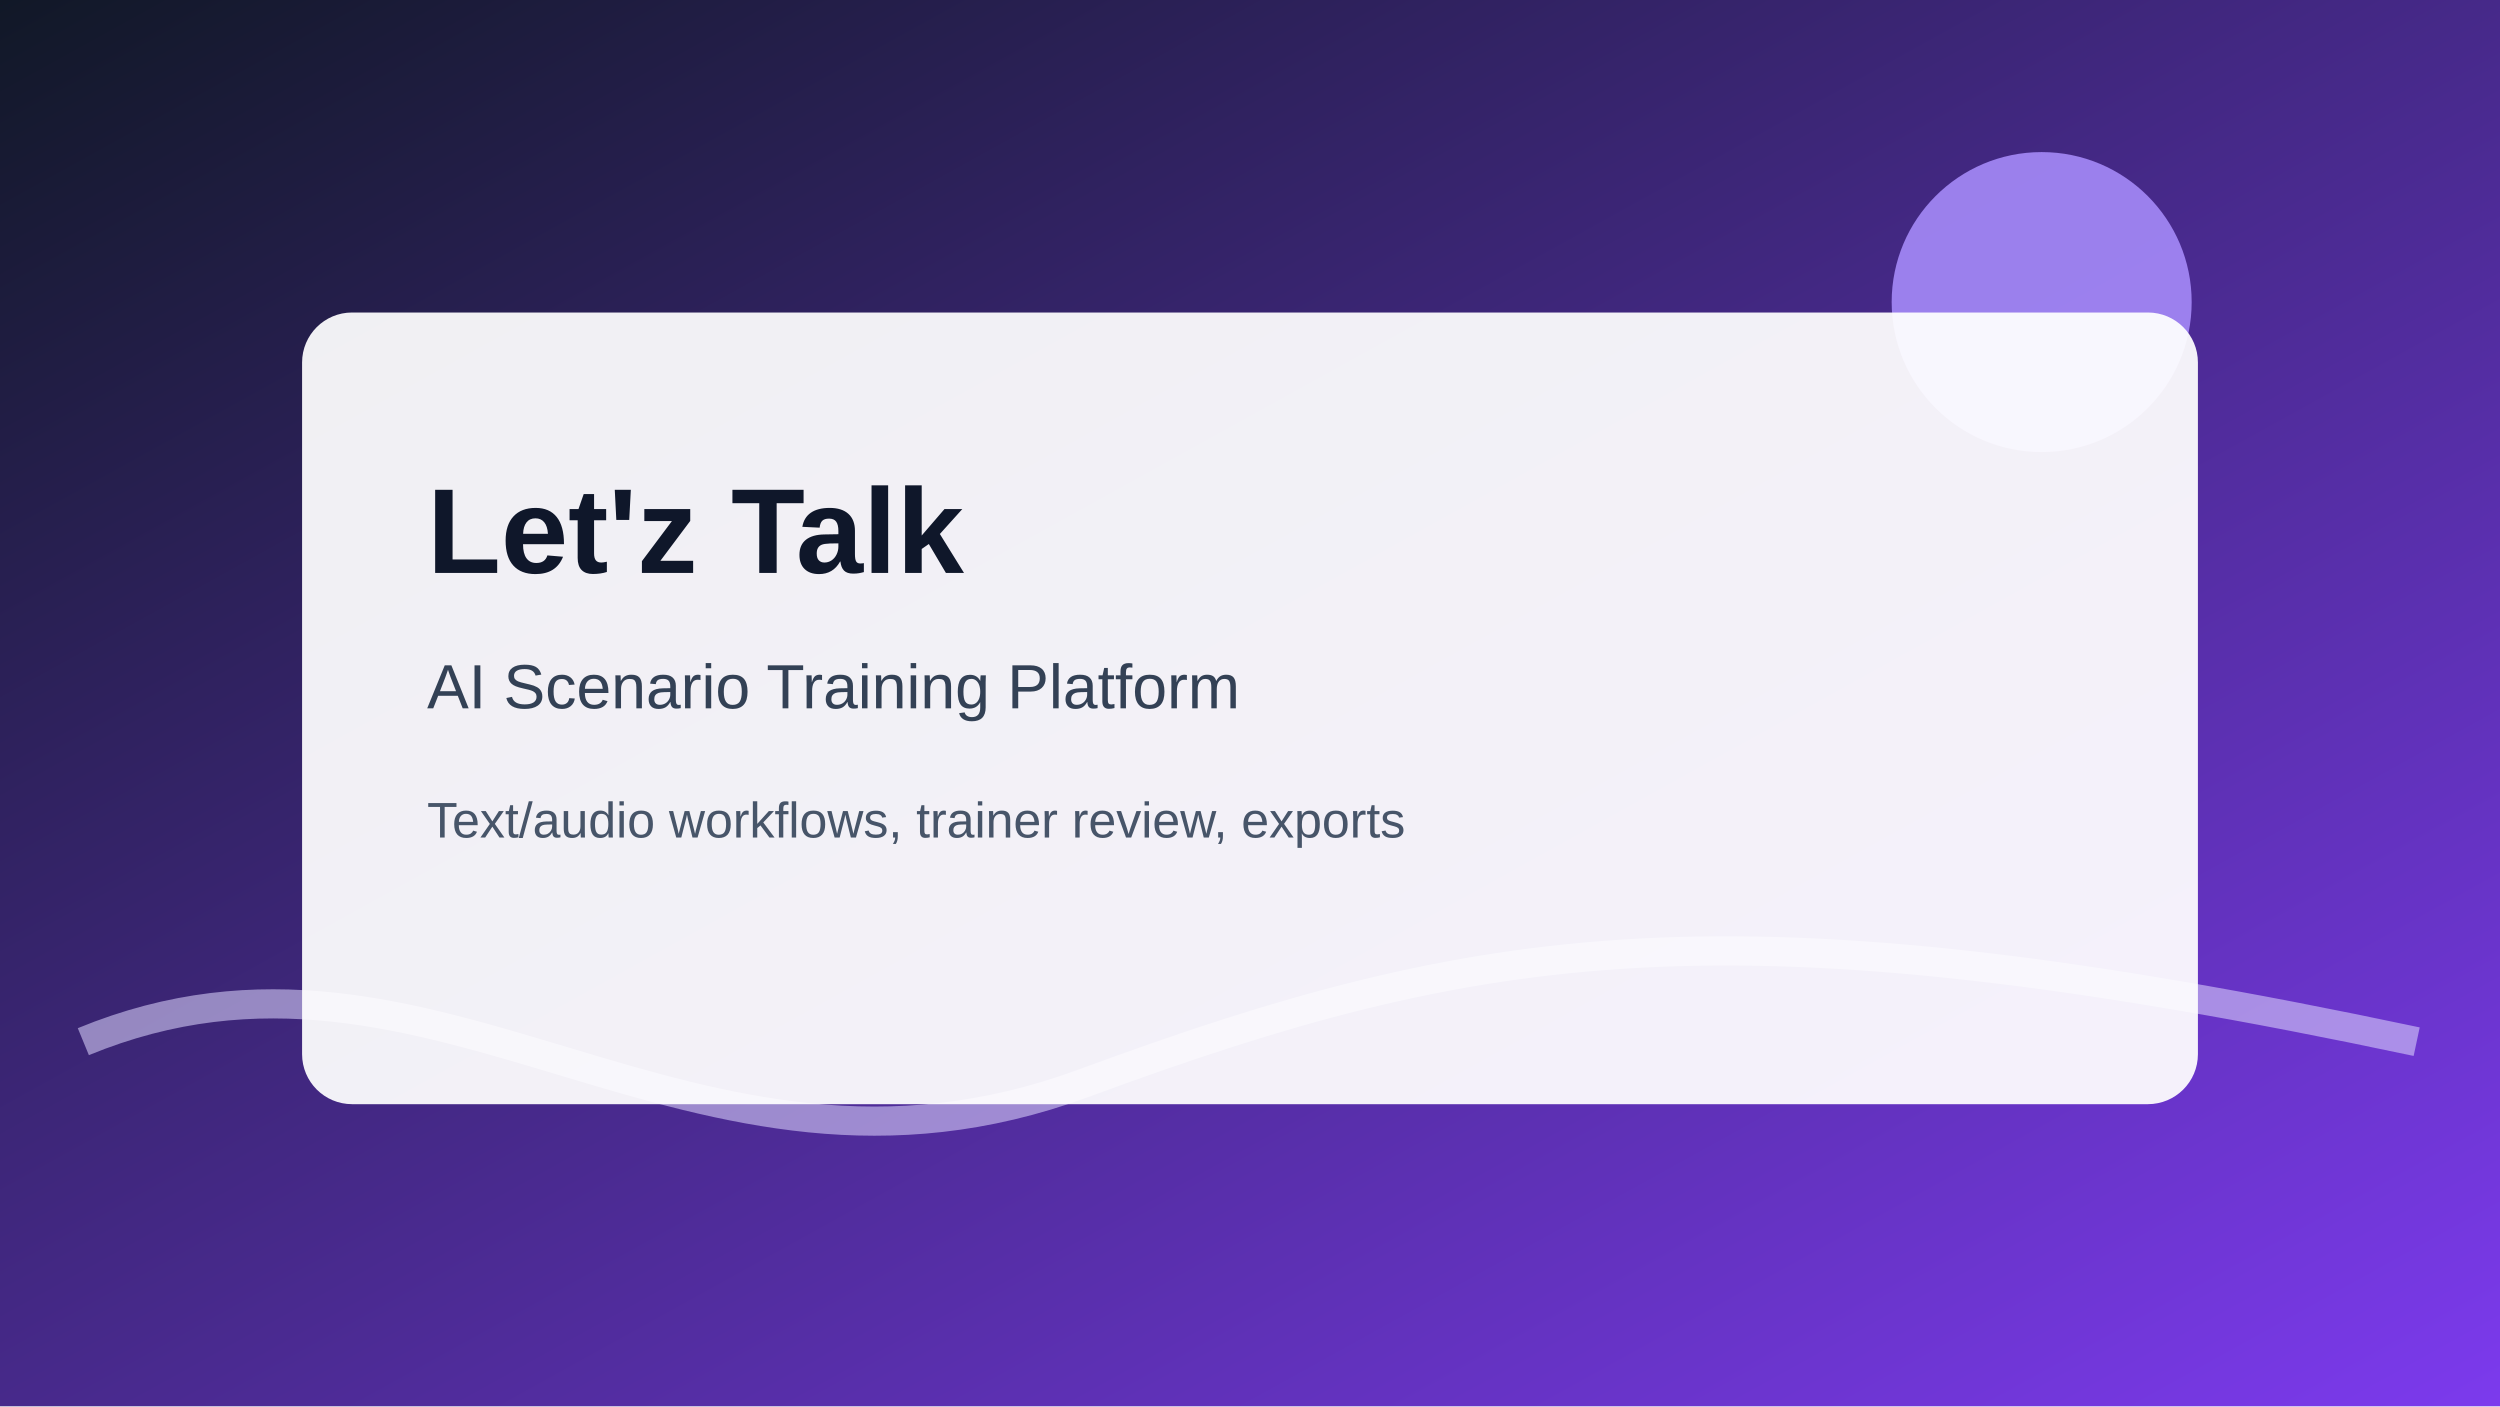
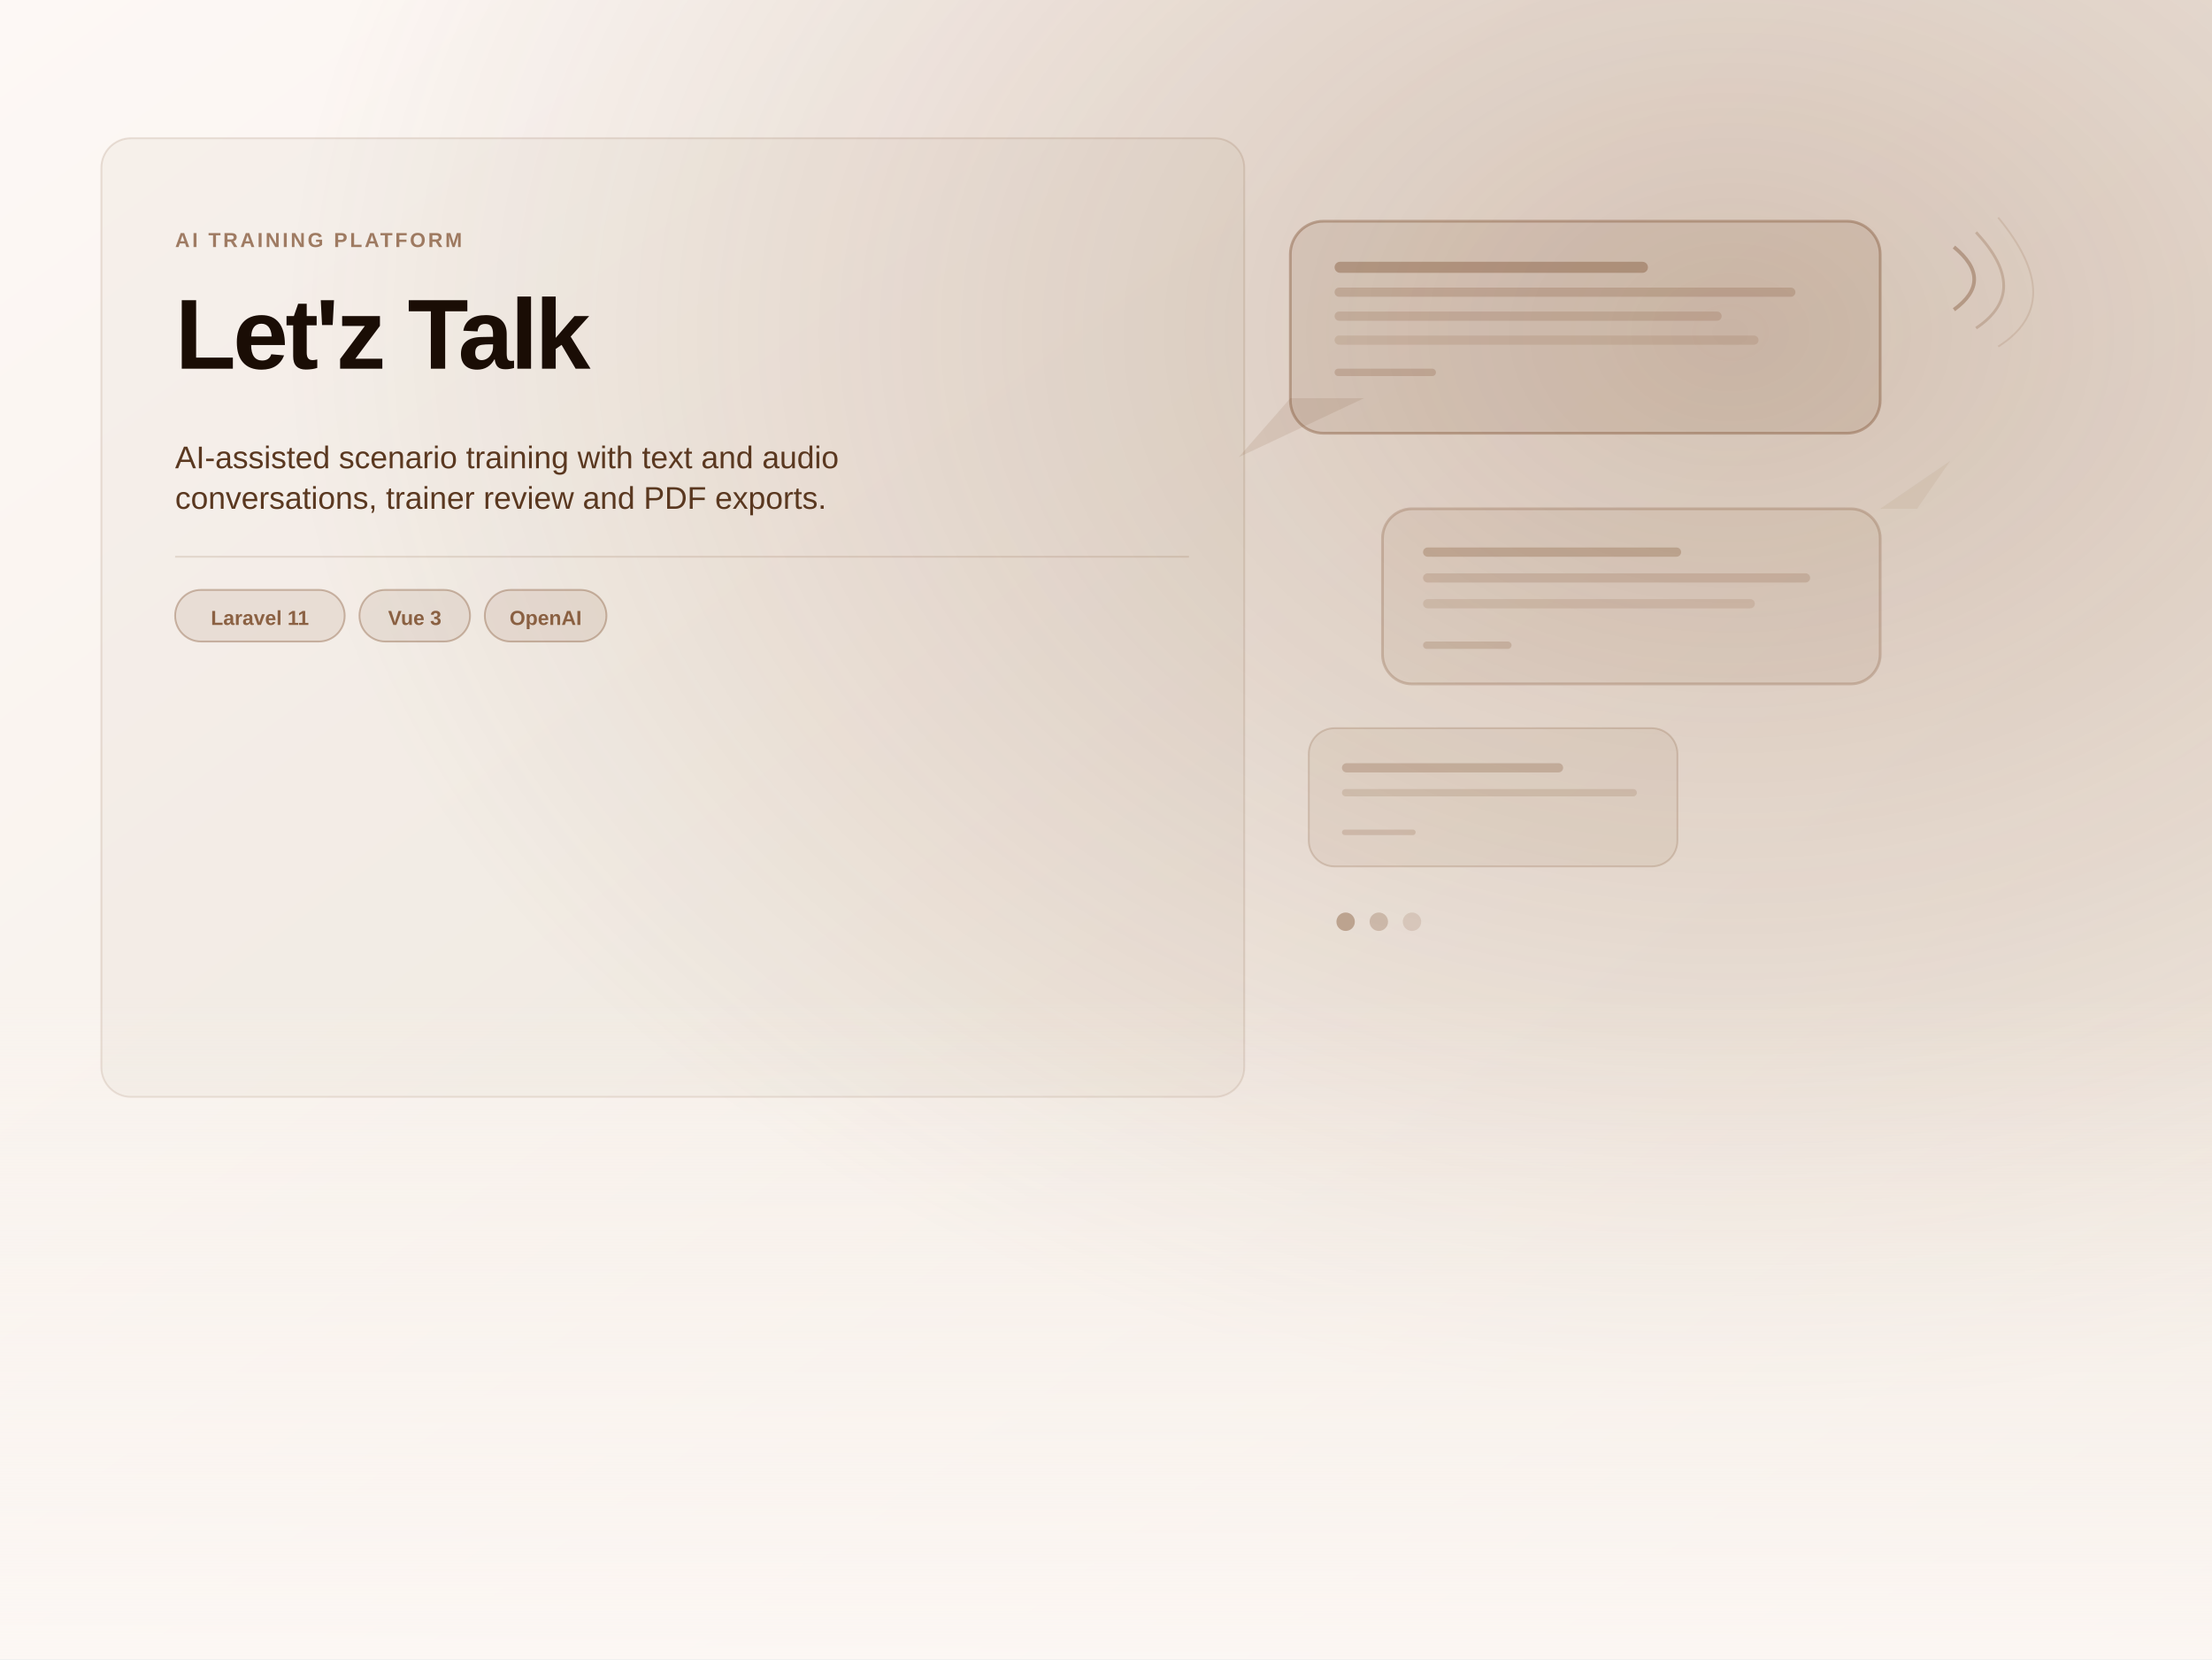
- <svg xmlns="http://www.w3.org/2000/svg" width="1200" height="675" viewBox="0 0 1200 675" role="img" aria-labelledby="t d">
+ <svg xmlns="http://www.w3.org/2000/svg" viewBox="0 0 1200 900" role="img">
  <defs>
-     <linearGradient id="g" x1="0" y1="0" x2="1" y2="1">
-       <stop offset="0%" stop-color="#111827" />
-       <stop offset="100%" stop-color="#7c3aed" />
+     <linearGradient id="bg" x1="0" y1="0" x2="1" y2="1">
+       <stop offset="0%" stop-color="#fdf8f5" />
+       <stop offset="100%" stop-color="#f0e8df" />
+     </linearGradient>
+     <radialGradient id="gl" cx="78%" cy="20%" r="65%">
+       <stop offset="0%" stop-color="#7b4b2a" stop-opacity="0.28" />
+       <stop offset="100%" stop-color="#7b4b2a" stop-opacity="0" />
+     </radialGradient>
+     <linearGradient id="fd" x1="0" y1="0" x2="0" y2="1">
+       <stop offset="0%" stop-color="#fdf8f5" stop-opacity="0" />
+       <stop offset="100%" stop-color="#fdf8f5" stop-opacity="0.88" />
    </linearGradient>
  </defs>
-   <rect width="1200" height="675" fill="url(#g)" />
-   <path d="M40 500 C210 430, 330 590, 520 520 S830 430, 1160 500" fill="none" stroke="#ddd6fe" stroke-width="14" opacity="0.56" />
-   <circle cx="980" cy="145" r="72" fill="#a78bfa" opacity="0.88" />
-   <rect x="145" y="150" width="910" height="380" rx="24" fill="#ffffff" opacity="0.93" />
-   <text x="205" y="275" fill="#0f172a" font-family="Segoe UI, Arial, sans-serif" font-size="58" font-weight="700">Let'z Talk</text>
-   <text x="205" y="340" fill="#334155" font-family="Segoe UI, Arial, sans-serif" font-size="30">AI Scenario Training Platform</text>
-   <text x="205" y="402" fill="#475569" font-family="Segoe UI, Arial, sans-serif" font-size="24">Text/audio workflows, trainer review, exports</text>
+   <rect width="1200" height="900" fill="url(#bg)" />
+   <rect width="1200" height="900" fill="url(#gl)" />
+   <rect x="700" y="120" width="320" height="115" rx="18" fill="#7b4b2a" fill-opacity="0.12" stroke="#7b4b2a" stroke-opacity="0.38" stroke-width="1.5" />
+   <polygon points="700,216 672,248 740,216" fill="#7b4b2a" fill-opacity="0.12" />
+   <rect x="724" y="142" width="170" height="6" rx="3" fill="#7b4b2a" fill-opacity="0.38" />
+   <rect x="724" y="156" width="250" height="5" rx="2.5" fill="#7b4b2a" fill-opacity="0.22" />
+   <rect x="724" y="169" width="210" height="5" rx="2.5" fill="#7b4b2a" fill-opacity="0.18" />
+   <rect x="724" y="182" width="230" height="5" rx="2.5" fill="#7b4b2a" fill-opacity="0.14" />
+   <rect x="724" y="200" width="55" height="4" rx="2" fill="#7b4b2a" fill-opacity="0.22" />
+   <rect x="750" y="276" width="270" height="95" rx="16" fill="#7b4b2a" fill-opacity="0.07" stroke="#7b4b2a" stroke-opacity="0.25" stroke-width="1.5" />
+   <polygon points="1020,276 1058,250 1040,276" fill="#7b4b2a" fill-opacity="0.07" />
+   <rect x="772" y="297" width="140" height="5" rx="2.5" fill="#7b4b2a" fill-opacity="0.28" />
+   <rect x="772" y="311" width="210" height="5" rx="2.5" fill="#7b4b2a" fill-opacity="0.18" />
+   <rect x="772" y="325" width="180" height="5" rx="2.5" fill="#7b4b2a" fill-opacity="0.14" />
+   <rect x="772" y="348" width="48" height="4" rx="2" fill="#7b4b2a" fill-opacity="0.2" />
+   <rect x="710" y="395" width="200" height="75" rx="14" fill="#7b4b2a" fill-opacity="0.07" stroke="#7b4b2a" stroke-opacity="0.2" stroke-width="1" />
+   <rect x="728" y="414" width="120" height="5" rx="2.5" fill="#7b4b2a" fill-opacity="0.25" />
+   <rect x="728" y="428" width="160" height="4" rx="2" fill="#7b4b2a" fill-opacity="0.16" />
+   <rect x="728" y="450" width="40" height="3" rx="1.5" fill="#7b4b2a" fill-opacity="0.18" />
+   <circle cx="730" cy="500" r="5" fill="#7b4b2a" fill-opacity="0.4" />
+   <circle cx="748" cy="500" r="5" fill="#7b4b2a" fill-opacity="0.25" />
+   <circle cx="766" cy="500" r="5" fill="#7b4b2a" fill-opacity="0.15" />
+   <path d="M 1060,168 Q 1082,152 1060,134" fill="none" stroke="#7b4b2a" stroke-width="2" stroke-opacity="0.38" />
+   <path d="M 1072,178 Q 1102,158 1072,126" fill="none" stroke="#7b4b2a" stroke-width="1.5" stroke-opacity="0.24" />
+   <path d="M 1084,188 Q 1122,164 1084,118" fill="none" stroke="#7b4b2a" stroke-width="1" stroke-opacity="0.14" />
+   <rect x="55" y="75" width="620" height="520" rx="16" fill="#7b4b2a" fill-opacity="0.04" stroke="#7b4b2a" stroke-opacity="0.15" stroke-width="1" />
+   <text x="95" y="134" font-family="'Segoe UI',Arial,sans-serif" font-size="11" font-weight="600" fill="#7b4b2a" fill-opacity="0.7" letter-spacing="0.12em">AI TRAINING PLATFORM</text>
+   <text x="95" y="200" font-family="'Segoe UI',Arial,sans-serif" font-size="54" font-weight="700" fill="#1a0d05" letter-spacing="-0.03em">Let'z Talk</text>
+   <text x="95" y="254" font-family="'Segoe UI',Arial,sans-serif" font-size="17" font-weight="400" fill="#5a3820" fill-opacity="1">AI-assisted scenario training with text and audio</text>
+   <text x="95" y="276" font-family="'Segoe UI',Arial,sans-serif" font-size="17" font-weight="400" fill="#5a3820" fill-opacity="1">conversations, trainer review and PDF exports.</text>
+   <line x1="95" y1="302" x2="645" y2="302" stroke="#7b4b2a" stroke-opacity="0.15" stroke-width="1" />
+   <rect x="95" y="320" width="92" height="28" rx="14" fill="#7b4b2a" fill-opacity="0.1" stroke="#7b4b2a" stroke-opacity="0.35" stroke-width="1" />
+   <text x="141" y="339" text-anchor="middle" font-family="'Segoe UI',Arial,sans-serif" font-size="11" font-weight="600" fill="#7b4b2a" fill-opacity="0.85">Laravel 11</text>
+   <rect x="195" y="320" width="60" height="28" rx="14" fill="#7b4b2a" fill-opacity="0.1" stroke="#7b4b2a" stroke-opacity="0.35" stroke-width="1" />
+   <text x="225" y="339" text-anchor="middle" font-family="'Segoe UI',Arial,sans-serif" font-size="11" font-weight="600" fill="#7b4b2a" fill-opacity="0.85">Vue 3</text>
+   <rect x="263" y="320" width="66" height="28" rx="14" fill="#7b4b2a" fill-opacity="0.1" stroke="#7b4b2a" stroke-opacity="0.35" stroke-width="1" />
+   <text x="296" y="339" text-anchor="middle" font-family="'Segoe UI',Arial,sans-serif" font-size="11" font-weight="600" fill="#7b4b2a" fill-opacity="0.85">OpenAI</text>
+   <rect x="0" y="540" width="1200" height="360" fill="url(#fd)" />
</svg>
